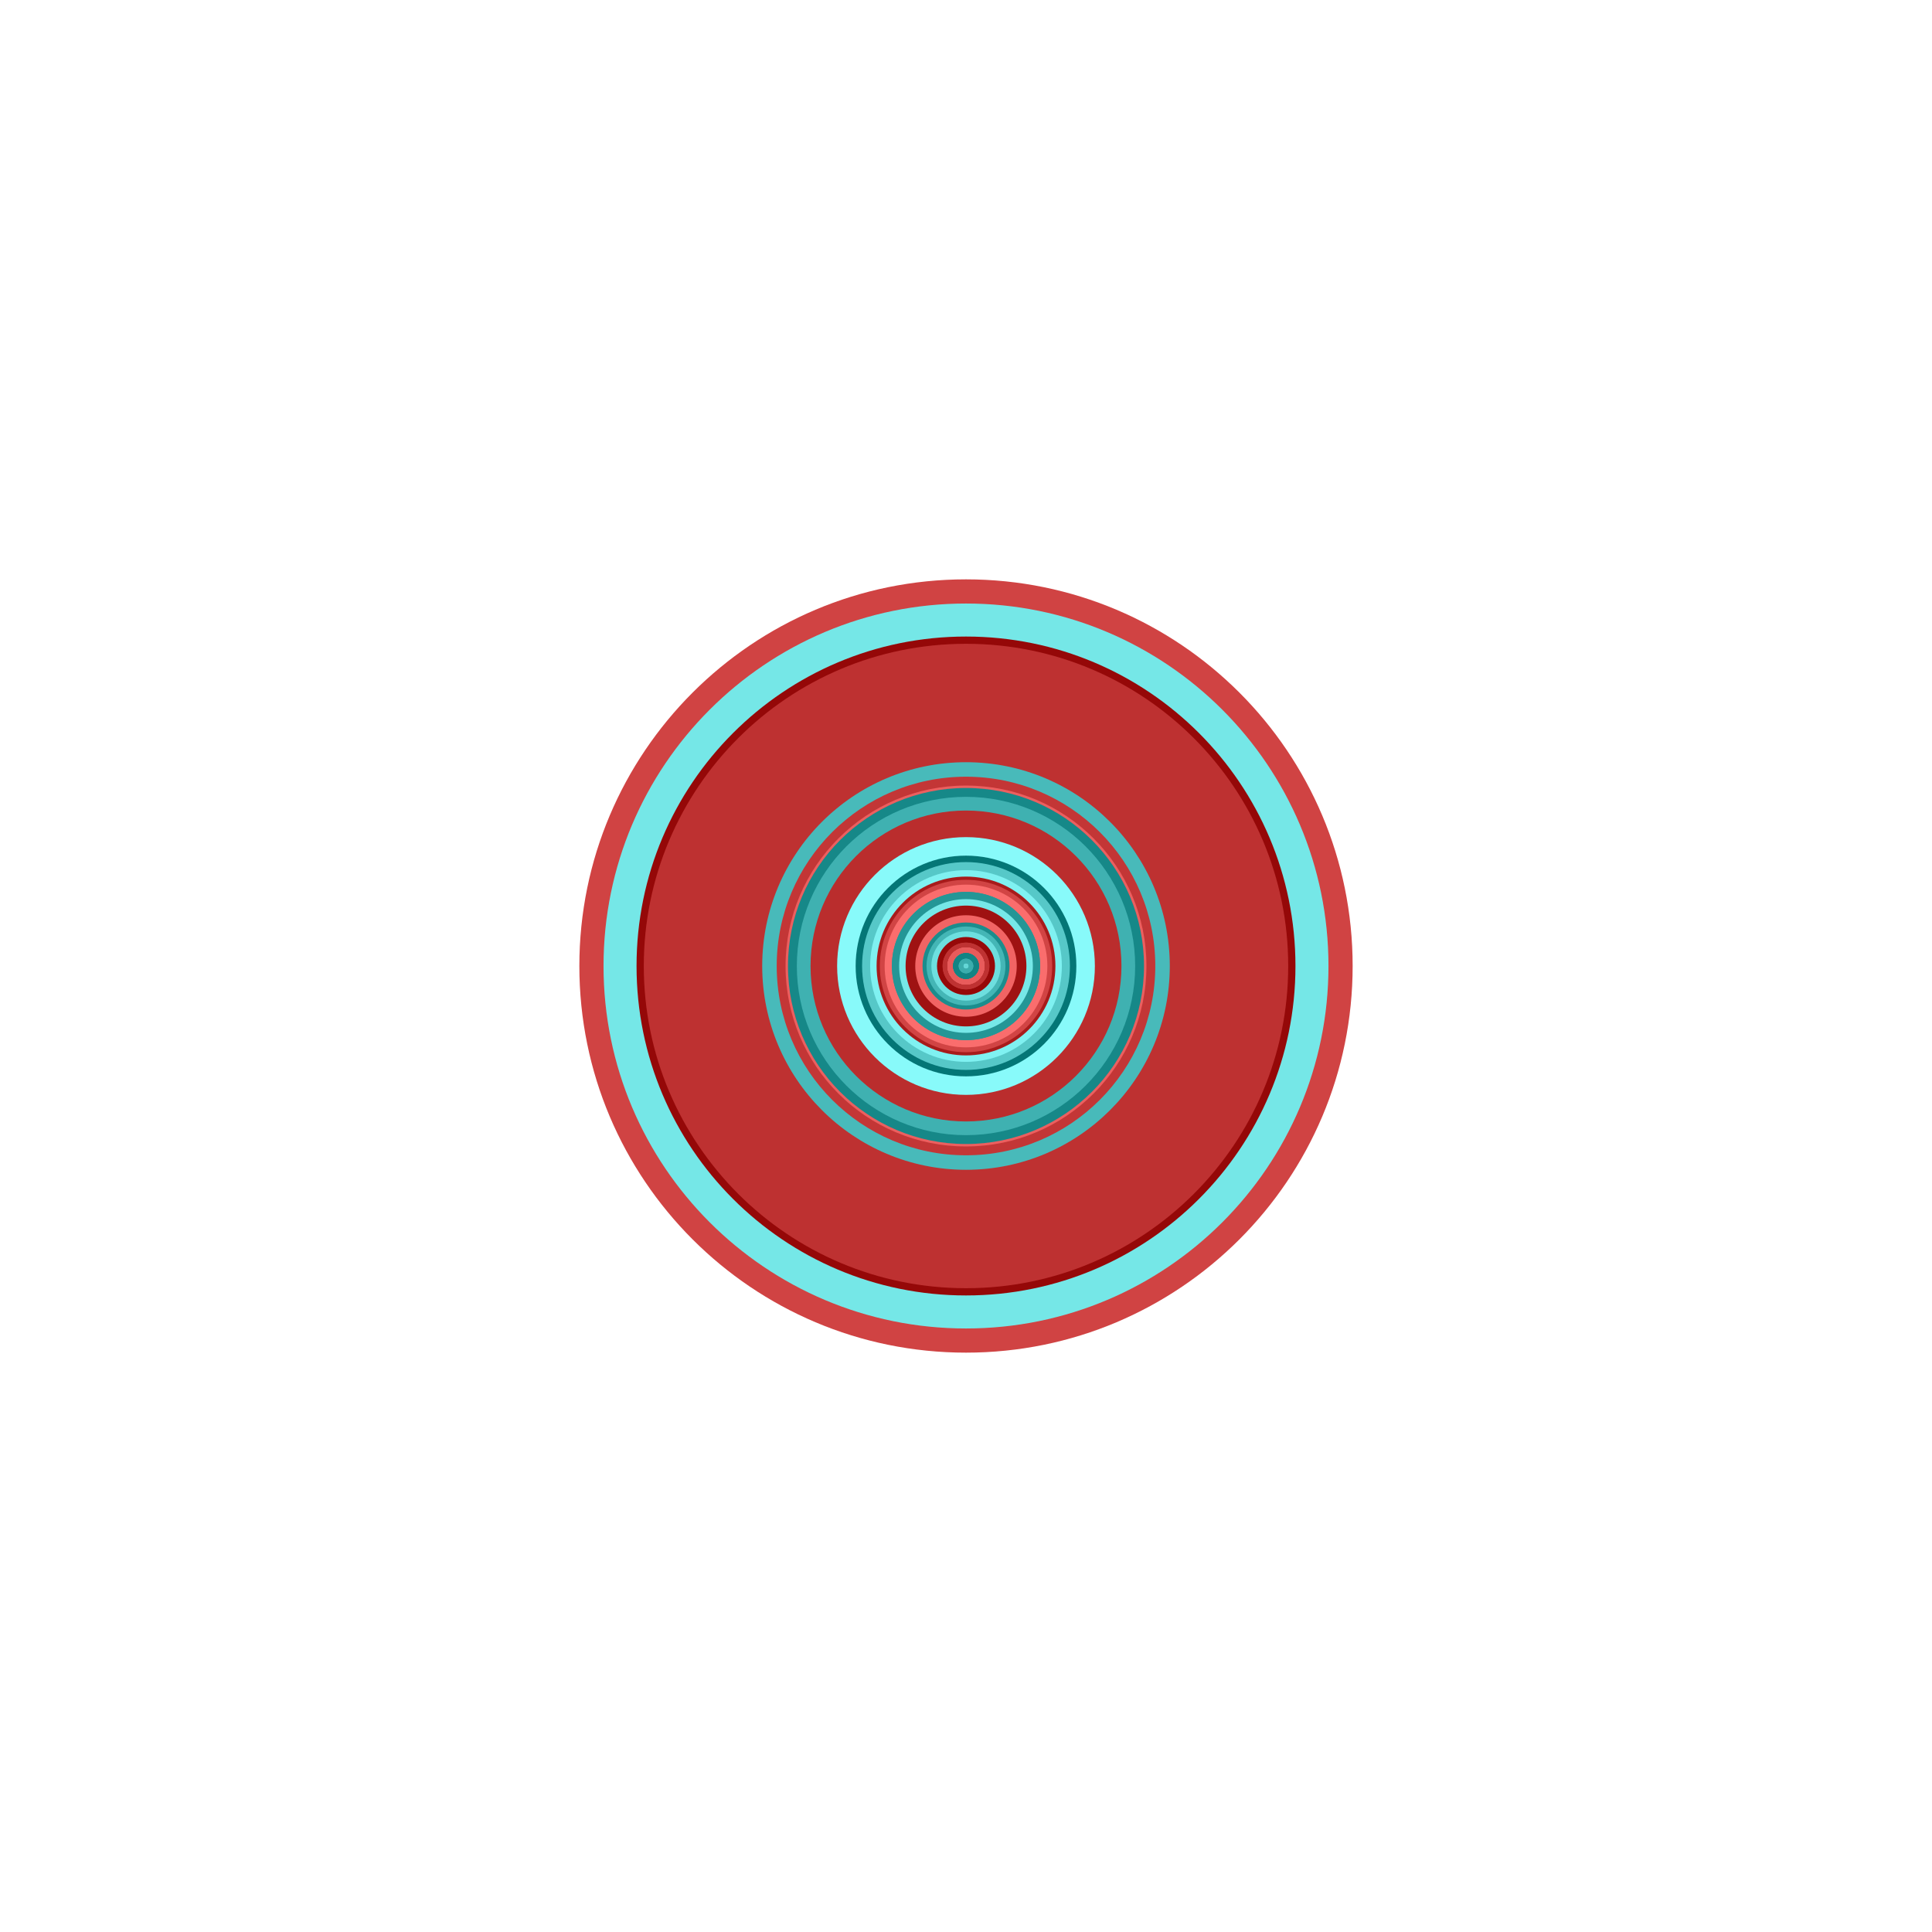
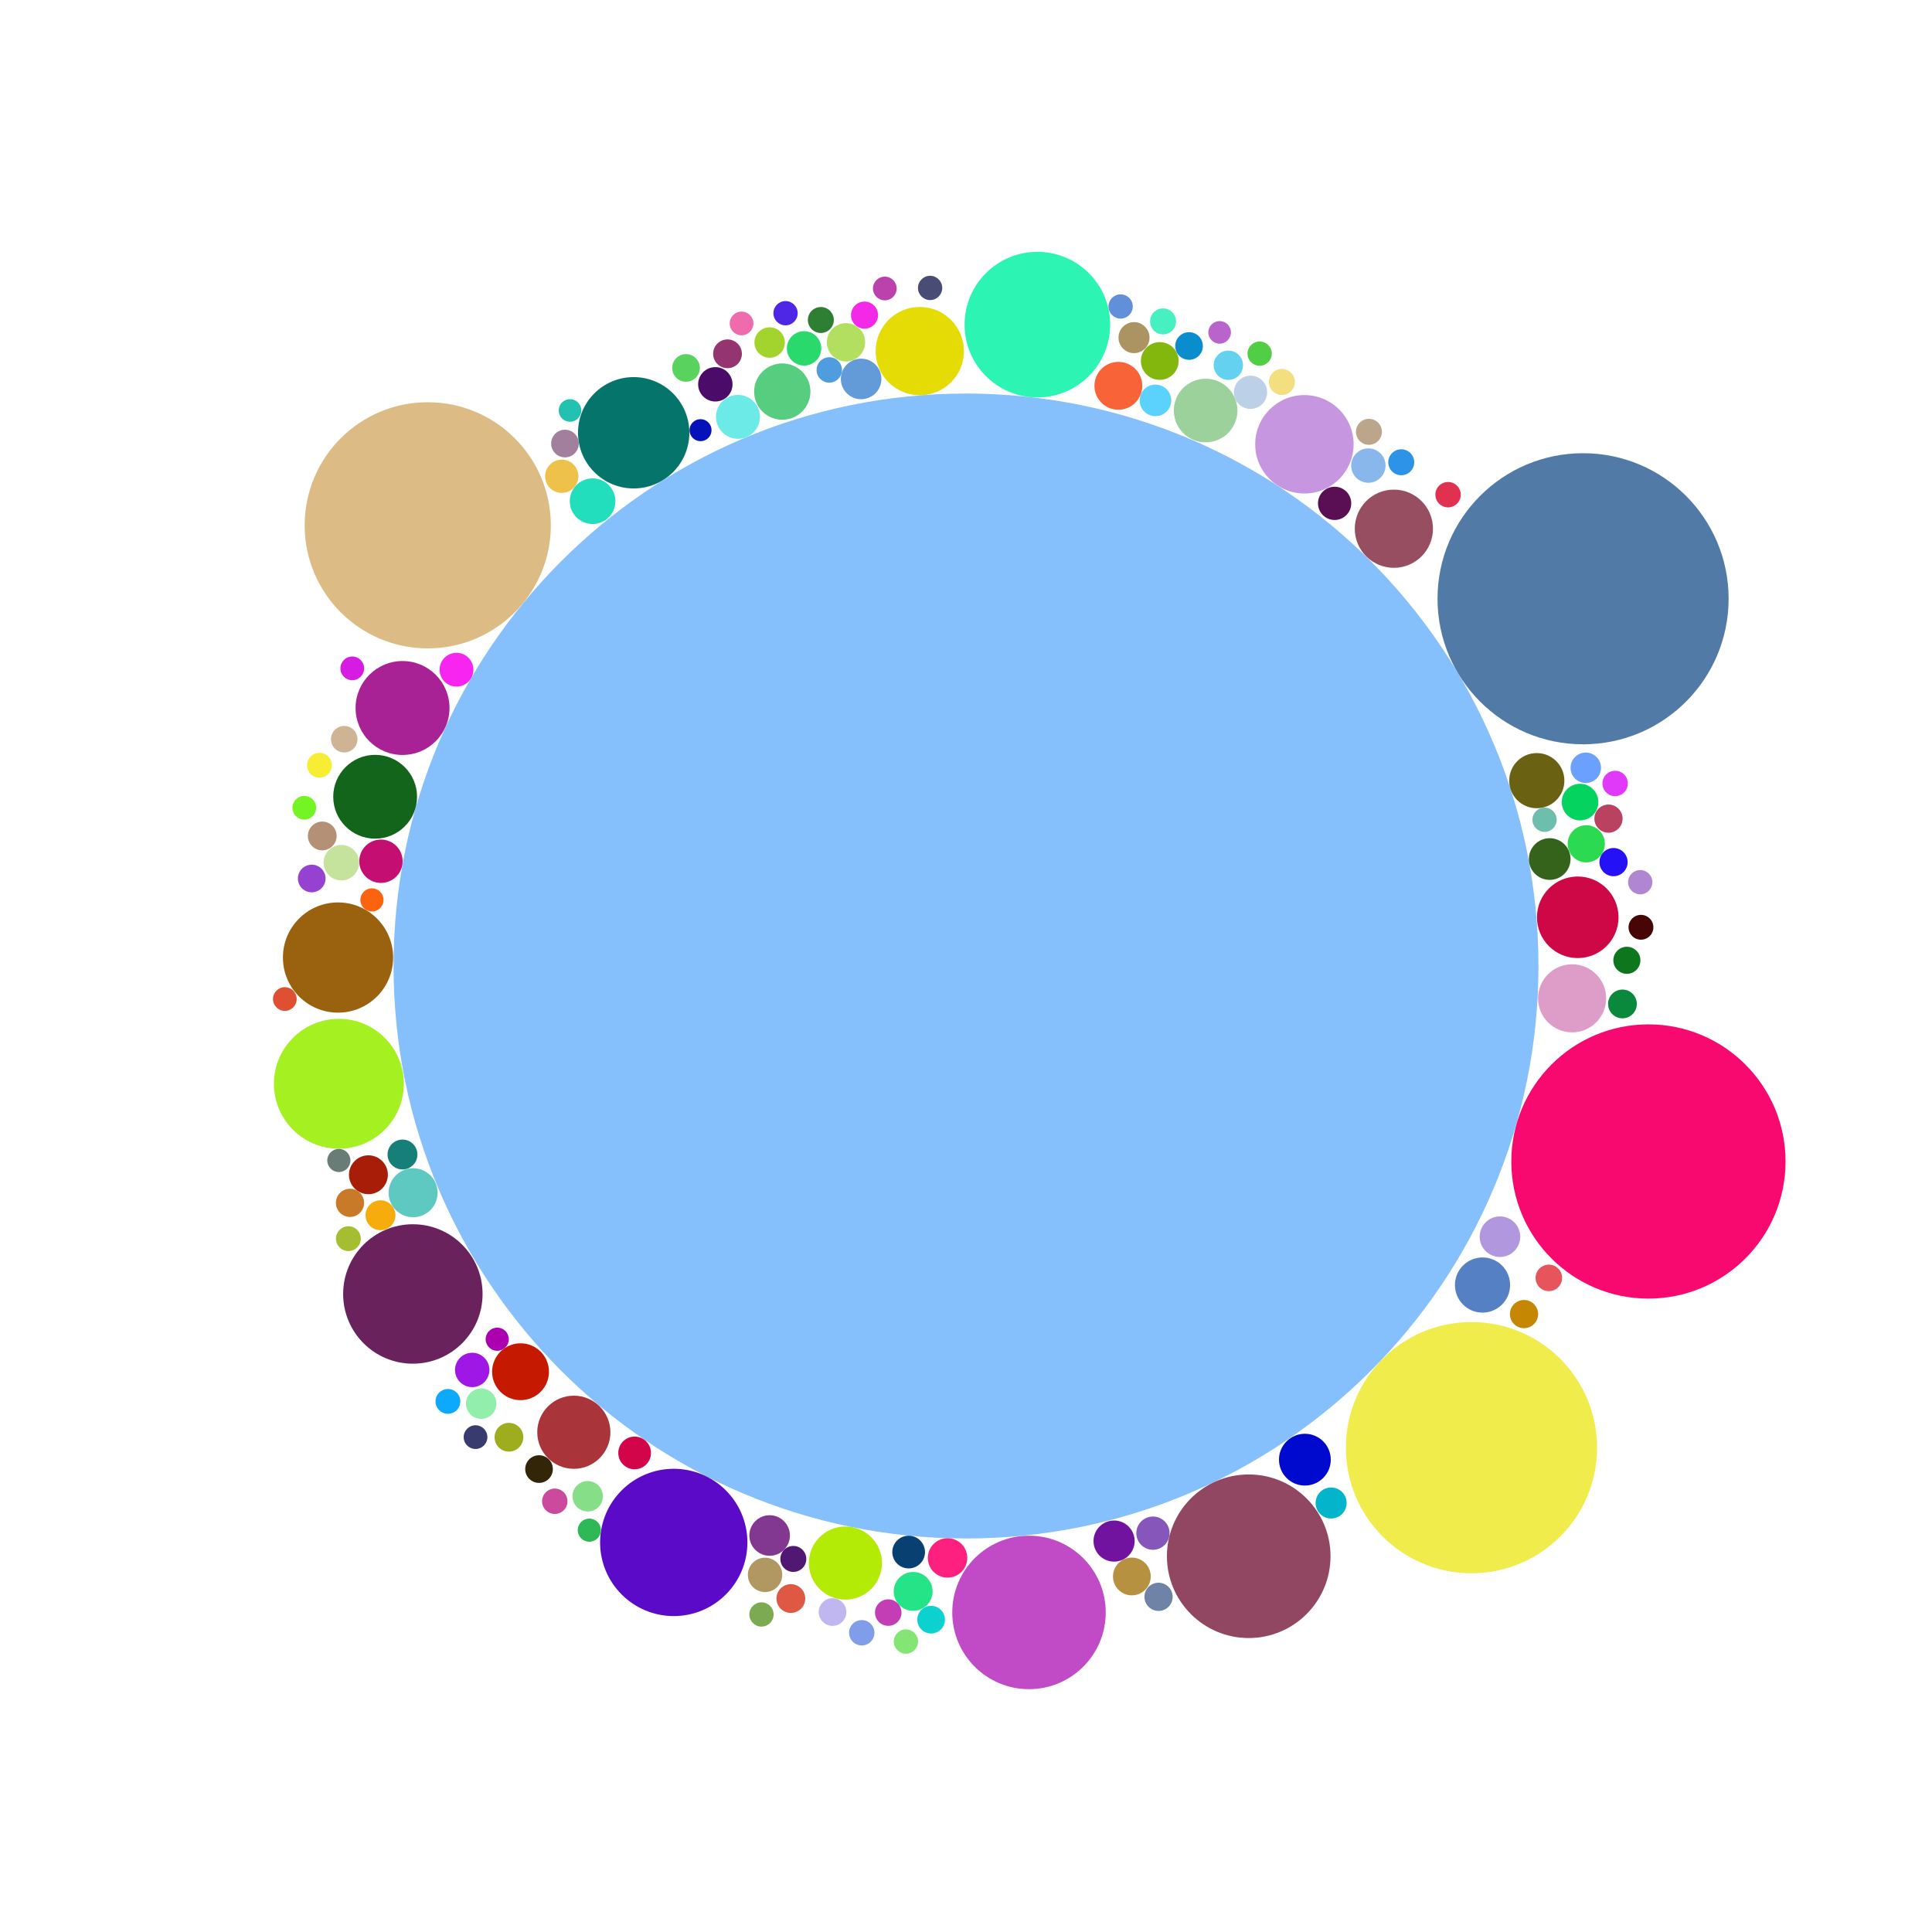
<svg xmlns="http://www.w3.org/2000/svg" width="360" height="360" viewBox="0 0 360 360" version="1.1">
  <rect x="0" y="0" width="360" height="360" style="fill:white;" />
-   <circle cx="180.0" cy="180.0" r="72.045" fill="rgb(208,67,67)" />
-   <circle cx="180.0" cy="180.0" r="67.543" fill="rgb(117,231,231)" />
-   <circle cx="180.0" cy="180.0" r="61.389" fill="rgb(149,8,8)" />
-   <circle cx="180.0" cy="180.0" r="60.038" fill="rgb(190,49,49)" />
-   <circle cx="180.0" cy="180.0" r="37.974" fill="rgb(72,186,186)" />
-   <circle cx="180.0" cy="180.0" r="35.272" fill="rgb(195,54,54)" />
-   <circle cx="180.0" cy="180.0" r="33.621" fill="rgb(236,95,95)" />
-   <circle cx="180.0" cy="180.0" r="33.171" fill="rgb(22,136,136)" />
-   <circle cx="180.0" cy="180.0" r="31.52" fill="rgb(63,177,177)" />
-   <circle cx="180.0" cy="180.0" r="28.968" fill="rgb(186,45,45)" />
-   <circle cx="180.0" cy="180.0" r="24.015" fill="rgb(136,250,250)" />
-   <circle cx="180.0" cy="180.0" r="23.715" fill="rgb(136,250,250)" />
-   <circle cx="180.0" cy="180.0" r="20.563" fill="rgb(4,118,118)" />
-   <circle cx="180.0" cy="180.0" r="19.362" fill="rgb(86,200,200)" />
-   <circle cx="180.0" cy="180.0" r="17.861" fill="rgb(127,241,241)" />
-   <circle cx="180.0" cy="180.0" r="16.66" fill="rgb(168,27,27)" />
-   <circle cx="180.0" cy="180.0" r="16.06" fill="rgb(209,68,68)" />
-   <circle cx="180.0" cy="180.0" r="15.16" fill="rgb(250,109,109)" />
-   <circle cx="180.0" cy="180.0" r="13.809" fill="rgb(36,150,150)" />
-   <circle cx="180.0" cy="180.0" r="13.809" fill="rgb(36,150,150)" />
-   <circle cx="180.0" cy="180.0" r="12.458" fill="rgb(118,232,232)" />
-   <circle cx="180.0" cy="180.0" r="11.257" fill="rgb(159,18,18)" />
-   <circle cx="180.0" cy="180.0" r="9.456" fill="rgb(241,100,100)" />
-   <circle cx="180.0" cy="180.0" r="9.306" fill="rgb(241,100,100)" />
-   <circle cx="180.0" cy="180.0" r="9.006" fill="rgb(241,100,100)" />
-   <circle cx="180.0" cy="180.0" r="9.006" fill="rgb(241,100,100)" />
-   <circle cx="180.0" cy="180.0" r="8.105" fill="rgb(27,141,141)" />
-   <circle cx="180.0" cy="180.0" r="7.355" fill="rgb(68,182,182)" />
-   <circle cx="180.0" cy="180.0" r="7.054" fill="rgb(68,182,182)" />
-   <circle cx="180.0" cy="180.0" r="6.454" fill="rgb(109,223,223)" />
-   <circle cx="180.0" cy="180.0" r="6.004" fill="rgb(109,223,223)" />
-   <circle cx="180.0" cy="180.0" r="5.854" fill="rgb(109,223,223)" />
-   <circle cx="180.0" cy="180.0" r="5.403" fill="rgb(150,9,9)" />
-   <circle cx="180.0" cy="180.0" r="5.253" fill="rgb(150,9,9)" />
-   <circle cx="180.0" cy="180.0" r="5.103" fill="rgb(150,9,9)" />
-   <circle cx="180.0" cy="180.0" r="5.103" fill="rgb(150,9,9)" />
-   <circle cx="180.0" cy="180.0" r="5.103" fill="rgb(150,9,9)" />
-   <circle cx="180.0" cy="180.0" r="4.803" fill="rgb(150,9,9)" />
-   <circle cx="180.0" cy="180.0" r="4.653" fill="rgb(150,9,9)" />
-   <circle cx="180.0" cy="180.0" r="4.653" fill="rgb(150,9,9)" />
-   <circle cx="180.0" cy="180.0" r="4.503" fill="rgb(150,9,9)" />
-   <circle cx="180.0" cy="180.0" r="4.353" fill="rgb(191,50,50)" />
-   <circle cx="180.0" cy="180.0" r="4.353" fill="rgb(191,50,50)" />
-   <circle cx="180.0" cy="180.0" r="4.203" fill="rgb(191,50,50)" />
-   <circle cx="180.0" cy="180.0" r="4.053" fill="rgb(191,50,50)" />
-   <circle cx="180.0" cy="180.0" r="3.752" fill="rgb(191,50,50)" />
-   <circle cx="180.0" cy="180.0" r="3.452" fill="rgb(232,91,91)" />
-   <circle cx="180.0" cy="180.0" r="3.452" fill="rgb(232,91,91)" />
-   <circle cx="180.0" cy="180.0" r="3.452" fill="rgb(232,91,91)" />
-   <circle cx="180.0" cy="180.0" r="3.452" fill="rgb(232,91,91)" />
-   <circle cx="180.0" cy="180.0" r="3.452" fill="rgb(232,91,91)" />
-   <circle cx="180.0" cy="180.0" r="3.302" fill="rgb(232,91,91)" />
-   <circle cx="180.0" cy="180.0" r="3.152" fill="rgb(232,91,91)" />
-   <circle cx="180.0" cy="180.0" r="3.152" fill="rgb(232,91,91)" />
-   <circle cx="180.0" cy="180.0" r="3.152" fill="rgb(232,91,91)" />
-   <circle cx="180.0" cy="180.0" r="3.152" fill="rgb(232,91,91)" />
-   <circle cx="180.0" cy="180.0" r="3.002" fill="rgb(232,91,91)" />
-   <circle cx="180.0" cy="180.0" r="3.002" fill="rgb(232,91,91)" />
-   <circle cx="180.0" cy="180.0" r="2.702" fill="rgb(232,91,91)" />
-   <circle cx="180.0" cy="180.0" r="2.552" fill="rgb(232,91,91)" />
-   <circle cx="180.0" cy="180.0" r="2.552" fill="rgb(232,91,91)" />
-   <circle cx="180.0" cy="180.0" r="2.402" fill="rgb(18,132,132)" />
-   <circle cx="180.0" cy="180.0" r="2.402" fill="rgb(18,132,132)" />
-   <circle cx="180.0" cy="180.0" r="2.402" fill="rgb(18,132,132)" />
-   <circle cx="180.0" cy="180.0" r="2.402" fill="rgb(18,132,132)" />
-   <circle cx="180.0" cy="180.0" r="2.251" fill="rgb(18,132,132)" />
-   <circle cx="180.0" cy="180.0" r="2.251" fill="rgb(18,132,132)" />
-   <circle cx="180.0" cy="180.0" r="2.101" fill="rgb(18,132,132)" />
-   <circle cx="180.0" cy="180.0" r="1.951" fill="rgb(18,132,132)" />
-   <circle cx="180.0" cy="180.0" r="1.951" fill="rgb(18,132,132)" />
-   <circle cx="180.0" cy="180.0" r="1.951" fill="rgb(18,132,132)" />
-   <circle cx="180.0" cy="180.0" r="1.951" fill="rgb(18,132,132)" />
-   <circle cx="180.0" cy="180.0" r="1.951" fill="rgb(18,132,132)" />
-   <circle cx="180.0" cy="180.0" r="1.801" fill="rgb(18,132,132)" />
-   <circle cx="180.0" cy="180.0" r="1.801" fill="rgb(18,132,132)" />
-   <circle cx="180.0" cy="180.0" r="1.801" fill="rgb(18,132,132)" />
-   <circle cx="180.0" cy="180.0" r="1.801" fill="rgb(18,132,132)" />
-   <circle cx="180.0" cy="180.0" r="1.801" fill="rgb(18,132,132)" />
-   <circle cx="180.0" cy="180.0" r="1.651" fill="rgb(18,132,132)" />
-   <circle cx="180.0" cy="180.0" r="1.651" fill="rgb(18,132,132)" />
-   <circle cx="180.0" cy="180.0" r="1.651" fill="rgb(18,132,132)" />
-   <circle cx="180.0" cy="180.0" r="1.651" fill="rgb(18,132,132)" />
-   <circle cx="180.0" cy="180.0" r="1.651" fill="rgb(18,132,132)" />
-   <circle cx="180.0" cy="180.0" r="1.651" fill="rgb(18,132,132)" />
-   <circle cx="180.0" cy="180.0" r="1.651" fill="rgb(18,132,132)" />
-   <circle cx="180.0" cy="180.0" r="1.501" fill="rgb(18,132,132)" />
-   <circle cx="180.0" cy="180.0" r="1.501" fill="rgb(18,132,132)" />
-   <circle cx="180.0" cy="180.0" r="1.351" fill="rgb(59,173,173)" />
-   <circle cx="180.0" cy="180.0" r="1.351" fill="rgb(59,173,173)" />
-   <circle cx="180.0" cy="180.0" r="1.351" fill="rgb(59,173,173)" />
-   <circle cx="180.0" cy="180.0" r="1.201" fill="rgb(59,173,173)" />
-   <circle cx="180.0" cy="180.0" r="1.201" fill="rgb(59,173,173)" />
-   <circle cx="180.0" cy="180.0" r="1.201" fill="rgb(59,173,173)" />
-   <circle cx="180.0" cy="180.0" r="1.201" fill="rgb(59,173,173)" />
-   <circle cx="180.0" cy="180.0" r="1.201" fill="rgb(59,173,173)" />
-   <circle cx="180.0" cy="180.0" r="1.201" fill="rgb(59,173,173)" />
-   <circle cx="180.0" cy="180.0" r="1.051" fill="rgb(59,173,173)" />
-   <circle cx="180.0" cy="180.0" r="1.051" fill="rgb(59,173,173)" />
-   <circle cx="180.0" cy="180.0" r="1.051" fill="rgb(59,173,173)" />
-   <circle cx="180.0" cy="180.0" r="1.051" fill="rgb(59,173,173)" />
-   <circle cx="180.0" cy="180.0" r="1.051" fill="rgb(59,173,173)" />
-   <circle cx="180.0" cy="180.0" r="0.901" fill="rgb(59,173,173)" />
-   <circle cx="180.0" cy="180.0" r="0.901" fill="rgb(59,173,173)" />
-   <circle cx="180.0" cy="180.0" r="0.901" fill="rgb(59,173,173)" />
-   <circle cx="180.0" cy="180.0" r="0.901" fill="rgb(59,173,173)" />
-   <circle cx="180.0" cy="180.0" r="0.75" fill="rgb(59,173,173)" />
-   <circle cx="180.0" cy="180.0" r="0.75" fill="rgb(59,173,173)" />
-   <circle cx="180.0" cy="180.0" r="0.75" fill="rgb(59,173,173)" />
-   <circle cx="180.0" cy="180.0" r="0.75" fill="rgb(59,173,173)" />
-   <circle cx="180.0" cy="180.0" r="0.75" fill="rgb(59,173,173)" />
-   <circle cx="180.0" cy="180.0" r="0.75" fill="rgb(59,173,173)" />
-   <circle cx="180.0" cy="180.0" r="0.75" fill="rgb(59,173,173)" />
-   <circle cx="180.0" cy="180.0" r="0.75" fill="rgb(59,173,173)" />
-   <circle cx="180.0" cy="180.0" r="0.6" fill="rgb(59,173,173)" />
-   <circle cx="180.0" cy="180.0" r="0.6" fill="rgb(59,173,173)" />
-   <circle cx="180.0" cy="180.0" r="0.6" fill="rgb(59,173,173)" />
-   <circle cx="180.0" cy="180.0" r="0.6" fill="rgb(59,173,173)" />
-   <circle cx="180.0" cy="180.0" r="0.6" fill="rgb(59,173,173)" />
-   <circle cx="180.0" cy="180.0" r="0.6" fill="rgb(59,173,173)" />
-   <circle cx="180.0" cy="180.0" r="0.45" fill="rgb(100,214,214)" />
-   <circle cx="180.0" cy="180.0" r="0.45" fill="rgb(100,214,214)" />
-   <circle cx="180.0" cy="180.0" r="0.45" fill="rgb(100,214,214)" />
-   <circle cx="180.0" cy="180.0" r="0.45" fill="rgb(100,214,214)" />
-   <circle cx="180.0" cy="180.0" r="0.3" fill="rgb(100,214,214)" />
-   <circle cx="180.0" cy="180.0" r="0.3" fill="rgb(100,214,214)" />
-   <circle cx="180.0" cy="180.0" r="0.15" fill="rgb(100,214,214)" />
+   <circle cx="180.0" cy="180.0" r="106.669" fill="rgb(133,192,252)" />
+   <circle cx="294.982" cy="111.569" r="27.121" fill="rgb(82,122,166)" />
+   <circle cx="307.161" cy="216.426" r="25.551" fill="rgb(247,9,111)" />
+   <circle cx="274.186" cy="269.75" r="23.405" fill="rgb(239,236,76)" />
+   <circle cx="79.703" cy="97.883" r="22.934" fill="rgb(221,187,133)" />
+   <circle cx="232.681" cy="289.984" r="15.241" fill="rgb(145,70,97)" />
+   <circle cx="191.738" cy="300.454" r="14.299" fill="rgb(193,75,198)" />
+   <circle cx="125.544" cy="287.409" r="13.723" fill="rgb(91,10,199)" />
+   <circle cx="193.299" cy="60.488" r="13.566" fill="rgb(44,245,180)" />
+   <circle cx="76.93" cy="241.112" r="12.99" fill="rgb(105,34,91)" />
+   <circle cx="63.143" cy="201.946" r="12.101" fill="rgb(164,240,33)" />
+   <circle cx="118.077" cy="80.641" r="10.374" fill="rgb(5,116,106)" />
+   <circle cx="62.986" cy="178.423" r="10.269" fill="rgb(154,97,14)" />
+   <circle cx="243.058" cy="82.785" r="9.17" fill="rgb(198,150,225)" />
+   <circle cx="75.008" cy="131.925" r="8.751" fill="rgb(169,34,149)" />
+   <circle cx="171.388" cy="65.423" r="8.228" fill="rgb(229,220,6)" />
+   <circle cx="69.902" cy="148.465" r="7.809" fill="rgb(20,101,28)" />
+   <circle cx="293.989" cy="170.924" r="7.6" fill="rgb(206,8,70)" />
+   <circle cx="259.729" cy="98.519" r="7.286" fill="rgb(151,78,96)" />
+   <circle cx="157.528" cy="291.253" r="6.815" fill="rgb(179,235,6)" />
+   <circle cx="106.925" cy="266.879" r="6.815" fill="rgb(169,53,58)" />
+   <circle cx="292.939" cy="186.024" r="6.344" fill="rgb(222,157,201)" />
+   <circle cx="224.651" cy="76.495" r="5.925" fill="rgb(156,209,156)" />
+   <circle cx="96.994" cy="255.602" r="5.297" fill="rgb(197,26,1)" />
+   <circle cx="145.768" cy="72.966" r="5.245" fill="rgb(87,206,127)" />
+   <circle cx="286.358" cy="145.464" r="5.14" fill="rgb(106,98,18)" />
+   <circle cx="276.247" cy="239.446" r="5.14" fill="rgb(86,128,196)" />
+   <circle cx="243.145" cy="271.987" r="4.826" fill="rgb(0,9,206)" />
+   <circle cx="76.977" cy="222.251" r="4.564" fill="rgb(94,201,192)" />
+   <circle cx="208.392" cy="71.891" r="4.46" fill="rgb(248,99,55)" />
+   <circle cx="110.418" cy="93.389" r="4.25" fill="rgb(34,222,188)" />
+   <circle cx="137.505" cy="77.673" r="4.093" fill="rgb(108,234,231)" />
+   <circle cx="70.984" cy="160.48" r="4.041" fill="rgb(196,14,114)" />
+   <circle cx="288.764" cy="160.07" r="3.884" fill="rgb(53,99,28)" />
+   <circle cx="207.592" cy="287.155" r="3.832" fill="rgb(114,19,160)" />
+   <circle cx="160.455" cy="70.607" r="3.779" fill="rgb(99,155,216)" />
+   <circle cx="279.494" cy="230.441" r="3.779" fill="rgb(176,151,222)" />
+   <circle cx="143.409" cy="286.118" r="3.779" fill="rgb(130,55,145)" />
+   <circle cx="176.562" cy="290.296" r="3.675" fill="rgb(253,32,126)" />
+   <circle cx="170.156" cy="296.535" r="3.622" fill="rgb(37,228,135)" />
+   <circle cx="68.649" cy="218.899" r="3.622" fill="rgb(167,29,8)" />
+   <circle cx="157.641" cy="63.781" r="3.57" fill="rgb(178,223,96)" />
+   <circle cx="210.905" cy="293.751" r="3.518" fill="rgb(182,145,64)" />
+   <circle cx="216.104" cy="67.265" r="3.518" fill="rgb(131,183,14)" />
+   <circle cx="295.579" cy="157.233" r="3.465" fill="rgb(43,218,81)" />
+   <circle cx="294.418" cy="149.457" r="3.413" fill="rgb(5,211,96)" />
+   <circle cx="63.606" cy="160.748" r="3.308" fill="rgb(198,227,157)" />
+   <circle cx="133.292" cy="71.611" r="3.204" fill="rgb(75,11,104)" />
+   <circle cx="87.989" cy="255.268" r="3.204" fill="rgb(158,23,228)" />
+   <circle cx="149.824" cy="64.915" r="3.204" fill="rgb(42,217,108)" />
+   <circle cx="142.555" cy="293.455" r="3.204" fill="rgb(177,151,98)" />
+   <circle cx="254.974" cy="86.753" r="3.204" fill="rgb(137,183,236)" />
+   <circle cx="85.061" cy="124.789" r="3.151" fill="rgb(248,37,241)" />
+   <circle cx="248.686" cy="93.792" r="3.099" fill="rgb(90,15,85)" />
+   <circle cx="214.834" cy="285.682" r="3.099" fill="rgb(135,86,187)" />
+   <circle cx="104.676" cy="88.747" r="3.099" fill="rgb(238,193,75)" />
+   <circle cx="233.015" cy="73.099" r="3.099" fill="rgb(188,209,231)" />
+   <circle cx="169.315" cy="289.204" r="3.047" fill="rgb(8,65,113)" />
+   <circle cx="118.254" cy="270.733" r="3.047" fill="rgb(211,5,74)" />
+   <circle cx="215.301" cy="74.605" r="2.942" fill="rgb(91,210,254)" />
+   <circle cx="248.036" cy="280.061" r="2.89" fill="rgb(4,180,203)" />
+   <circle cx="211.307" cy="62.913" r="2.89" fill="rgb(172,148,98)" />
+   <circle cx="295.488" cy="143.066" r="2.837" fill="rgb(108,160,254)" />
+   <circle cx="109.509" cy="278.807" r="2.837" fill="rgb(135,222,137)" />
+   <circle cx="89.663" cy="261.548" r="2.837" fill="rgb(146,238,171)" />
+   <circle cx="143.412" cy="63.825" r="2.837" fill="rgb(163,212,45)" />
+   <circle cx="74.995" cy="215.127" r="2.785" fill="rgb(23,127,121)" />
+   <circle cx="70.899" cy="226.443" r="2.785" fill="rgb(247,172,13)" />
+   <circle cx="228.882" cy="68.057" r="2.733" fill="rgb(100,209,241)" />
+   <circle cx="147.365" cy="297.865" r="2.68" fill="rgb(222,88,68)" />
+   <circle cx="94.835" cy="267.808" r="2.68" fill="rgb(157,173,29)" />
+   <circle cx="60.048" cy="155.769" r="2.68" fill="rgb(180,145,118)" />
+   <circle cx="135.561" cy="65.925" r="2.68" fill="rgb(148,53,113)" />
+   <circle cx="302.321" cy="187.069" r="2.68" fill="rgb(10,136,59)" />
+   <circle cx="300.657" cy="160.642" r="2.628" fill="rgb(36,17,245)" />
+   <circle cx="283.979" cy="244.861" r="2.628" fill="rgb(197,135,1)" />
+   <circle cx="299.717" cy="152.542" r="2.628" fill="rgb(186,66,97)" />
+   <circle cx="215.879" cy="297.546" r="2.628" fill="rgb(110,131,165)" />
+   <circle cx="65.216" cy="224.131" r="2.628" fill="rgb(201,122,40)" />
+   <circle cx="173.501" cy="301.802" r="2.576" fill="rgb(12,210,207)" />
+   <circle cx="105.274" cy="82.648" r="2.576" fill="rgb(163,127,158)" />
+   <circle cx="221.562" cy="64.474" r="2.576" fill="rgb(10,141,205)" />
+   <circle cx="155.127" cy="300.382" r="2.576" fill="rgb(192,182,240)" />
+   <circle cx="100.441" cy="273.74" r="2.576" fill="rgb(50,37,8)" />
+   <circle cx="58.085" cy="163.695" r="2.576" fill="rgb(149,66,208)" />
+   <circle cx="127.828" cy="68.558" r="2.576" fill="rgb(89,211,94)" />
+   <circle cx="161.091" cy="58.715" r="2.523" fill="rgb(243,41,231)" />
+   <circle cx="303.145" cy="178.936" r="2.523" fill="rgb(14,119,29)" />
+   <circle cx="165.512" cy="300.482" r="2.471" fill="rgb(195,62,181)" />
+   <circle cx="288.602" cy="238.117" r="2.471" fill="rgb(232,84,92)" />
+   <circle cx="64.142" cy="137.739" r="2.471" fill="rgb(206,179,149)" />
+   <circle cx="147.825" cy="290.485" r="2.419" fill="rgb(80,23,115)" />
+   <circle cx="152.952" cy="59.626" r="2.419" fill="rgb(46,126,52)" />
+   <circle cx="238.859" cy="71.172" r="2.419" fill="rgb(243,222,128)" />
+   <circle cx="261.104" cy="86.136" r="2.419" fill="rgb(45,147,230)" />
+   <circle cx="255.077" cy="80.464" r="2.419" fill="rgb(187,166,140)" />
+   <circle cx="216.718" cy="59.887" r="2.419" fill="rgb(71,240,193)" />
+   <circle cx="154.525" cy="68.934" r="2.366" fill="rgb(79,157,222)" />
+   <circle cx="269.826" cy="92.177" r="2.366" fill="rgb(224,49,81)" />
+   <circle cx="300.959" cy="145.986" r="2.366" fill="rgb(225,57,250)" />
+   <circle cx="160.577" cy="304.241" r="2.366" fill="rgb(127,157,233)" />
+   <circle cx="103.375" cy="279.739" r="2.366" fill="rgb(204,74,157)" />
+   <circle cx="64.915" cy="230.804" r="2.314" fill="rgb(165,189,49)" />
+   <circle cx="305.768" cy="172.785" r="2.314" fill="rgb(71,6,6)" />
+   <circle cx="83.464" cy="261.13" r="2.314" fill="rgb(13,169,252)" />
+   <circle cx="59.525" cy="142.588" r="2.314" fill="rgb(247,237,52)" />
+   <circle cx="287.809" cy="152.747" r="2.262" fill="rgb(110,190,173)" />
+   <circle cx="146.375" cy="58.362" r="2.262" fill="rgb(77,39,229)" />
+   <circle cx="208.814" cy="57.108" r="2.262" fill="rgb(97,143,218)" />
+   <circle cx="168.804" cy="305.878" r="2.262" fill="rgb(132,228,116)" />
+   <circle cx="173.312" cy="53.652" r="2.262" fill="rgb(73,77,118)" />
+   <circle cx="234.716" cy="65.89" r="2.262" fill="rgb(82,206,70)" />
+   <circle cx="305.633" cy="164.382" r="2.262" fill="rgb(176,134,210)" />
+   <circle cx="141.889" cy="300.832" r="2.262" fill="rgb(124,170,82)" />
+   <circle cx="88.607" cy="267.787" r="2.209" fill="rgb(56,59,109)" />
+   <circle cx="56.701" cy="150.515" r="2.209" fill="rgb(116,244,34)" />
+   <circle cx="138.176" cy="60.27" r="2.209" fill="rgb(239,107,173)" />
+   <circle cx="53.074" cy="186.155" r="2.209" fill="rgb(223,80,50)" />
+   <circle cx="65.639" cy="124.539" r="2.209" fill="rgb(214,27,226)" />
+   <circle cx="164.873" cy="53.753" r="2.209" fill="rgb(187,65,172)" />
+   <circle cx="69.308" cy="167.684" r="2.157" fill="rgb(251,100,14)" />
+   <circle cx="92.651" cy="249.541" r="2.157" fill="rgb(172,0,176)" />
+   <circle cx="63.139" cy="216.236" r="2.157" fill="rgb(105,124,118)" />
+   <circle cx="109.811" cy="285.122" r="2.157" fill="rgb(46,185,86)" />
+   <circle cx="106.213" cy="76.481" r="2.105" fill="rgb(34,193,176)" />
+   <circle cx="227.26" cy="61.932" r="2.105" fill="rgb(185,100,202)" />
+   <circle cx="130.534" cy="80.157" r="2.052" fill="rgb(7,17,185)" />
</svg>
